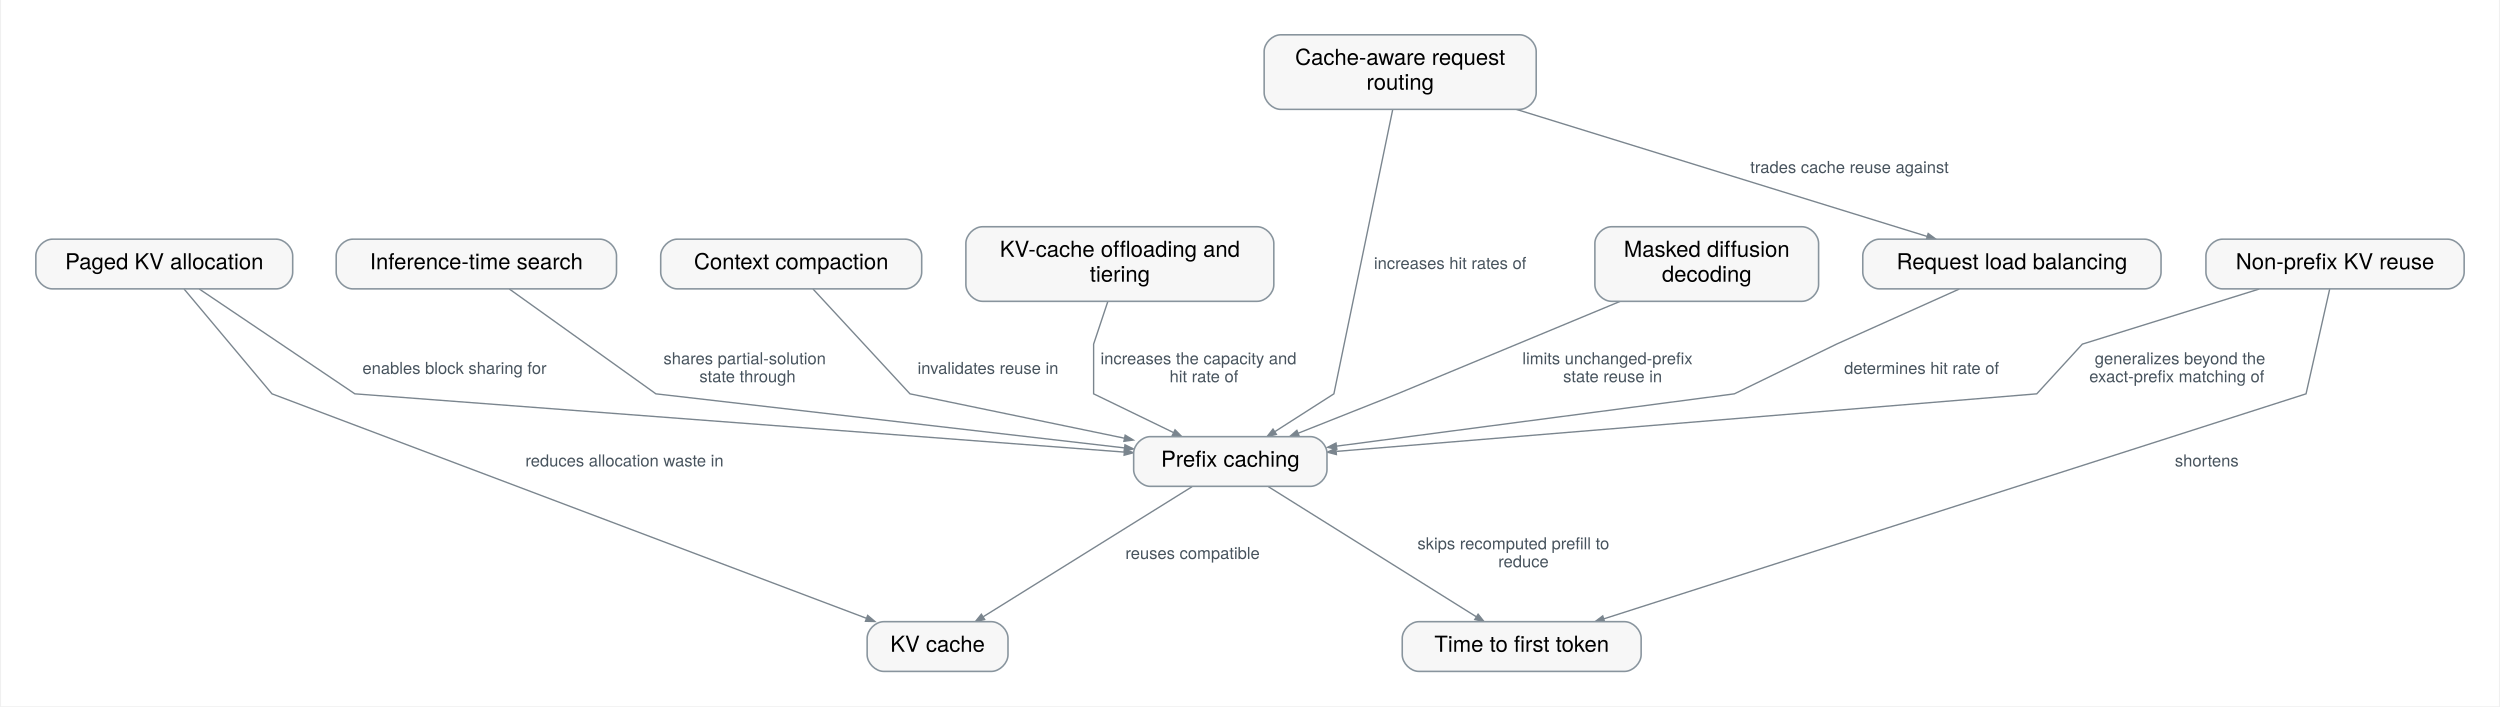
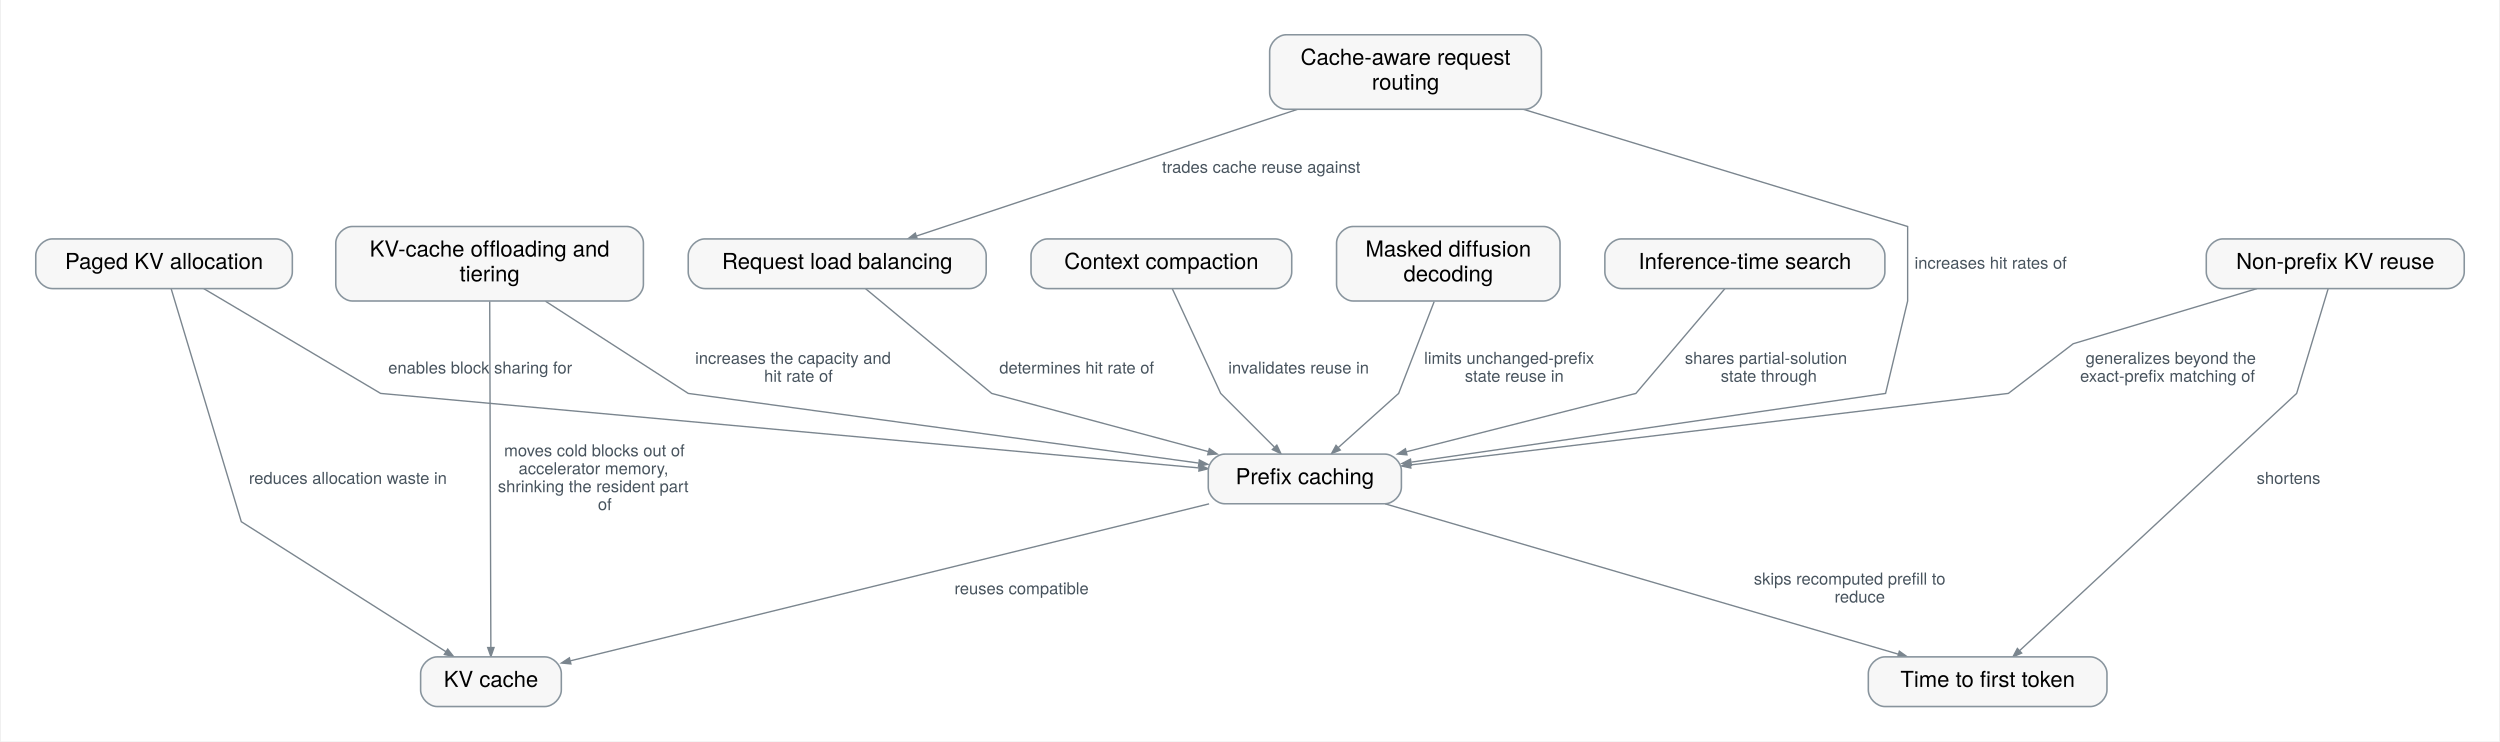
- <svg xmlns="http://www.w3.org/2000/svg" xmlns:xlink="http://www.w3.org/1999/xlink" width="1809pt" height="511pt" viewBox="0.00 0.00 1808.90 511.40" font-family="Helvetica Neue, Helvetica, Arial, sans-serif" role="group" aria-label="How does Prefix caching connect?">
-   <g id="graph0" class="graph" transform="scale(1 1) rotate(0) translate(25.2 486.2)">
-     <polygon fill="white" stroke="transparent" points="-25.2,25.2 -25.2,-486.2 1783.7,-486.2 1783.7,25.2 -25.2,25.2" />
+ <svg xmlns="http://www.w3.org/2000/svg" xmlns:xlink="http://www.w3.org/1999/xlink" width="1811pt" height="537pt" viewBox="0.00 0.00 1810.90 537.40" font-family="Helvetica Neue, Helvetica, Arial, sans-serif" role="group" aria-label="How does Prefix caching connect?">
+   <g id="graph0" class="graph" transform="scale(1 1) rotate(0) translate(25.2 512.2)">
+     <polygon fill="white" stroke="transparent" points="-25.2,25.2 -25.2,-512.2 1785.7,-512.2 1785.7,25.2 -25.2,25.2" />
    <g id="relation-rel.prefix-cache.kv-cache" class="edge">
-       <path fill="none" stroke="#7a858e" d="M837.28,-133.74C798.37,-109.52 727.66,-65.49 686.06,-39.58" />
-       <polygon fill="#7a858e" stroke="#7a858e" points="687.11,-37.56 680.39,-36.05 684.7,-41.42 687.11,-37.56" />
-       <text text-anchor="start" x="789" y="-81.4" font-family="Helvetica Neue" font-size="12.00" fill="#47535d" paint-order="stroke" stroke="white" stroke-width="4" stroke-linejoin="round">reuses compatible</text>
+       <path fill="none" stroke="#7a858e" d="M850.58,-146.94C732.91,-118.02 496.45,-59.91 387.44,-33.12" />
+       <polygon fill="#7a858e" stroke="#7a858e" points="387.94,-30.9 381.08,-31.55 386.85,-35.32 387.94,-30.9" />
+       <text text-anchor="start" x="666" y="-81.4" font-family="Helvetica Neue" font-size="12.00" fill="#47535d" paint-order="stroke" stroke="white" stroke-width="4" stroke-linejoin="round">reuses compatible</text>
    </g>
    <g id="relation-rel.prefix-cache.ttft" class="edge">
-       <path fill="none" stroke="#7a858e" d="M892.58,-133.74C931.31,-109.52 1001.69,-65.49 1043.1,-39.58" />
-       <polygon fill="#7a858e" stroke="#7a858e" points="1044.44,-41.43 1048.74,-36.05 1042.03,-37.57 1044.44,-41.43" />
-       <text text-anchor="start" x="1000.5" y="-88.4" font-family="Helvetica Neue" font-size="12.00" fill="#47535d" paint-order="stroke" stroke="white" stroke-width="4" stroke-linejoin="round">skips recomputed prefill to</text>
-       <text text-anchor="start" x="1059" y="-75.4" font-family="Helvetica Neue" font-size="12.00" fill="#47535d" paint-order="stroke" stroke="white" stroke-width="4" stroke-linejoin="round">reduce</text>
+       <path fill="none" stroke="#7a858e" d="M978.24,-146.94C1071.39,-119.65 1253.27,-66.38 1350.33,-37.94" />
+       <polygon fill="#7a858e" stroke="#7a858e" points="1351,-40.12 1356.6,-36.11 1349.72,-35.75 1351,-40.12" />
+       <text text-anchor="start" x="1245.5" y="-88.4" font-family="Helvetica Neue" font-size="12.00" fill="#47535d" paint-order="stroke" stroke="white" stroke-width="4" stroke-linejoin="round">skips recomputed prefill to</text>
+       <text text-anchor="start" x="1304" y="-75.4" font-family="Helvetica Neue" font-size="12.00" fill="#47535d" paint-order="stroke" stroke="white" stroke-width="4" stroke-linejoin="round">reduce</text>
    </g>
    <g id="relation-rel.paged-kv.prefix-cache" class="edge">
-       <path fill="none" stroke="#7a858e" d="M118.31,-276.94C158.15,-250.09 231,-201 231,-201 231,-201 619.22,-171.61 788.08,-158.82" />
-       <polygon fill="#7a858e" stroke="#7a858e" points="788.42,-161.08 794.73,-158.32 788.08,-156.54 788.42,-161.08" />
-       <text text-anchor="start" x="236.5" y="-215.4" font-family="Helvetica Neue" font-size="12.00" fill="#47535d" paint-order="stroke" stroke="white" stroke-width="4" stroke-linejoin="round">enables block sharing for</text>
+       <path fill="none" stroke="#7a858e" d="M121.8,-302.94C167.12,-276.09 250,-227 250,-227 250,-227 667.27,-189.01 843.21,-172.99" />
+       <polygon fill="#7a858e" stroke="#7a858e" points="843.61,-175.24 849.88,-172.38 843.2,-170.71 843.61,-175.24" />
+       <text text-anchor="start" x="255.5" y="-241.4" font-family="Helvetica Neue" font-size="12.00" fill="#47535d" paint-order="stroke" stroke="white" stroke-width="4" stroke-linejoin="round">enables block sharing for</text>
    </g>
    <g id="relation-rel.paged-kv.kv-cache" class="edge">
-       <path fill="none" stroke="#7a858e" d="M107.31,-276.94C129.82,-250.09 171,-201 171,-201 171,-201 477.24,-85.37 601.52,-38.44" />
-       <polygon fill="#7a858e" stroke="#7a858e" points="602.38,-40.55 607.65,-36.12 600.77,-36.29 602.38,-40.55" />
-       <text text-anchor="start" x="354.5" y="-148.4" font-family="Helvetica Neue" font-size="12.00" fill="#47535d" paint-order="stroke" stroke="white" stroke-width="4" stroke-linejoin="round">reduces allocation waste in</text>
+       <path fill="none" stroke="#7a858e" d="M98.17,-302.83C112.03,-256.79 149,-134 149,-134 149,-134 245.27,-72.84 297.39,-39.72" />
+       <polygon fill="#7a858e" stroke="#7a858e" points="298.64,-41.62 302.9,-36.22 296.2,-37.78 298.64,-41.62" />
+       <text text-anchor="start" x="154.5" y="-161.4" font-family="Helvetica Neue" font-size="12.00" fill="#47535d" paint-order="stroke" stroke="white" stroke-width="4" stroke-linejoin="round">reduces allocation waste in</text>
    </g>
    <g id="relation-rel.load-balancing.prefix-cache" class="edge">
-       <path fill="none" stroke="#7a858e" d="M1392.9,-276.9C1355.49,-260.11 1304,-237 1304,-237 1304,-237 1230,-201 1230,-201 1230,-201 1049.1,-177.21 942,-163.13" />
-       <polygon fill="#7a858e" stroke="#7a858e" points="942.12,-160.85 935.38,-162.25 941.52,-165.36 942.12,-160.85" />
-       <text text-anchor="start" x="1309.5" y="-215.4" font-family="Helvetica Neue" font-size="12.00" fill="#47535d" paint-order="stroke" stroke="white" stroke-width="4" stroke-linejoin="round">determines hit rate of</text>
+       <path fill="none" stroke="#7a858e" d="M601.54,-302.94C633.88,-276.09 693,-227 693,-227 693,-227 783.39,-202.71 850.09,-184.79" />
+       <polygon fill="#7a858e" stroke="#7a858e" points="850.78,-186.96 856.47,-183.07 849.6,-182.56 850.78,-186.96" />
+       <text text-anchor="start" x="698.5" y="-241.4" font-family="Helvetica Neue" font-size="12.00" fill="#47535d" paint-order="stroke" stroke="white" stroke-width="4" stroke-linejoin="round">determines hit rate of</text>
    </g>
    <g id="relation-rel.inference-time-search.prefix-cache" class="edge">
-       <path fill="none" stroke="#7a858e" d="M342.84,-276.94C380.37,-250.09 449,-201 449,-201 449,-201 667.99,-175.73 788.19,-161.86" />
-       <polygon fill="#7a858e" stroke="#7a858e" points="788.71,-164.09 794.9,-161.09 788.18,-159.57 788.71,-164.09" />
-       <text text-anchor="start" x="454.5" y="-222.4" font-family="Helvetica Neue" font-size="12.00" fill="#47535d" paint-order="stroke" stroke="white" stroke-width="4" stroke-linejoin="round">shares partial-solution</text>
-       <text text-anchor="start" x="480.5" y="-209.4" font-family="Helvetica Neue" font-size="12.00" fill="#47535d" paint-order="stroke" stroke="white" stroke-width="4" stroke-linejoin="round">state through</text>
+       <path fill="none" stroke="#7a858e" d="M1224.51,-302.94C1201.7,-276.09 1160,-227 1160,-227 1160,-227 1064.05,-202.61 993.49,-184.68" />
+       <polygon fill="#7a858e" stroke="#7a858e" points="994.03,-182.47 987.17,-183.07 992.91,-186.88 994.03,-182.47" />
+       <text text-anchor="start" x="1195.5" y="-248.4" font-family="Helvetica Neue" font-size="12.00" fill="#47535d" paint-order="stroke" stroke="white" stroke-width="4" stroke-linejoin="round">shares partial-solution</text>
+       <text text-anchor="start" x="1221.5" y="-235.4" font-family="Helvetica Neue" font-size="12.00" fill="#47535d" paint-order="stroke" stroke="white" stroke-width="4" stroke-linejoin="round">state through</text>
    </g>
    <g id="relation-rel.context-compaction.prefix-cache" class="edge">
-       <path fill="none" stroke="#7a858e" d="M562.77,-276.94C587.6,-250.09 633,-201 633,-201 633,-201 720.73,-182.85 788.29,-168.87" />
-       <polygon fill="#7a858e" stroke="#7a858e" points="788.86,-171.08 794.76,-167.53 787.94,-166.62 788.86,-171.08" />
-       <text text-anchor="start" x="638.5" y="-215.4" font-family="Helvetica Neue" font-size="12.00" fill="#47535d" paint-order="stroke" stroke="white" stroke-width="4" stroke-linejoin="round">invalidates reuse in</text>
+       <path fill="none" stroke="#7a858e" d="M823.89,-302.94C836.3,-276.09 859,-227 859,-227 859,-227 880.43,-205.57 897.89,-188.11" />
+       <polygon fill="#7a858e" stroke="#7a858e" points="899.7,-189.52 902.68,-183.32 896.48,-186.3 899.7,-189.52" />
+       <text text-anchor="start" x="864.5" y="-241.4" font-family="Helvetica Neue" font-size="12.00" fill="#47535d" paint-order="stroke" stroke="white" stroke-width="4" stroke-linejoin="round">invalidates reuse in</text>
    </g>
    <g id="relation-rel.kv-cache-offload.prefix-cache" class="edge">
-       <path fill="none" stroke="#7a858e" d="M776.28,-267.84C771.28,-252.85 766,-237 766,-237 766,-237 766,-201 766,-201 766,-201 796.56,-186.18 823.73,-173.01" />
-       <polygon fill="#7a858e" stroke="#7a858e" points="824.96,-174.94 829.82,-170.06 822.98,-170.85 824.96,-174.94" />
-       <text text-anchor="start" x="771" y="-222.4" font-family="Helvetica Neue" font-size="12.00" fill="#47535d" paint-order="stroke" stroke="white" stroke-width="4" stroke-linejoin="round">increases the capacity and</text>
-       <text text-anchor="start" x="821" y="-209.4" font-family="Helvetica Neue" font-size="12.00" fill="#47535d" paint-order="stroke" stroke="white" stroke-width="4" stroke-linejoin="round">hit rate of</text>
+       <path fill="none" stroke="#7a858e" d="M369.5,-293.85C412.09,-266.34 473,-227 473,-227 473,-227 715.04,-193.97 842.91,-176.52" />
+       <polygon fill="#7a858e" stroke="#7a858e" points="843.53,-178.73 849.66,-175.6 842.92,-174.22 843.53,-178.73" />
+       <text text-anchor="start" x="478" y="-248.4" font-family="Helvetica Neue" font-size="12.00" fill="#47535d" paint-order="stroke" stroke="white" stroke-width="4" stroke-linejoin="round">increases the capacity and</text>
+       <text text-anchor="start" x="528" y="-235.4" font-family="Helvetica Neue" font-size="12.00" fill="#47535d" paint-order="stroke" stroke="white" stroke-width="4" stroke-linejoin="round">hit rate of</text>
+     </g>
+     <g id="relation-rel.kv-cache-offload.kv-cache" class="edge">
+       <path fill="none" stroke="#7a858e" d="M329.09,-293.81C329.28,-236.07 329.74,-98.51 329.92,-42.92" />
+       <polygon fill="#7a858e" stroke="#7a858e" points="332.2,-42.76 329.94,-36.25 327.65,-42.74 332.2,-42.76" />
+       <text text-anchor="start" x="339.5" y="-181.4" font-family="Helvetica Neue" font-size="12.00" fill="#47535d" paint-order="stroke" stroke="white" stroke-width="4" stroke-linejoin="round">moves cold blocks out of</text>
+       <text text-anchor="start" x="350" y="-168.4" font-family="Helvetica Neue" font-size="12.00" fill="#47535d" paint-order="stroke" stroke="white" stroke-width="4" stroke-linejoin="round">accelerator memory,</text>
+       <text text-anchor="start" x="335" y="-155.4" font-family="Helvetica Neue" font-size="12.00" fill="#47535d" paint-order="stroke" stroke="white" stroke-width="4" stroke-linejoin="round">shrinking the resident part</text>
+       <text text-anchor="start" x="407.5" y="-142.4" font-family="Helvetica Neue" font-size="12.00" fill="#47535d" paint-order="stroke" stroke="white" stroke-width="4" stroke-linejoin="round">of</text>
    </g>
    <g id="relation-rel.non-prefix-kv-reuse.prefix-cache" class="edge">
-       <path fill="none" stroke="#7a858e" d="M1610.09,-276.9C1556.19,-260.11 1482,-237 1482,-237 1482,-237 1449,-201 1449,-201 1449,-201 1100.75,-172.38 942.1,-159.34" />
-       <polygon fill="#7a858e" stroke="#7a858e" points="941.82,-157.03 935.15,-158.77 941.45,-161.57 941.82,-157.03" />
-       <text text-anchor="start" x="1491" y="-222.4" font-family="Helvetica Neue" font-size="12.00" fill="#47535d" paint-order="stroke" stroke="white" stroke-width="4" stroke-linejoin="round">generalizes beyond the</text>
-       <text text-anchor="start" x="1487" y="-209.4" font-family="Helvetica Neue" font-size="12.00" fill="#47535d" paint-order="stroke" stroke="white" stroke-width="4" stroke-linejoin="round">exact-prefix matching of</text>
+       <path fill="none" stroke="#7a858e" d="M1610.25,-302.98C1554.26,-286.18 1477,-263 1477,-263 1477,-263 1430,-227 1430,-227 1430,-227 1139.21,-192.22 996.78,-175.18" />
+       <polygon fill="#7a858e" stroke="#7a858e" points="996.83,-172.9 990.11,-174.39 996.29,-177.42 996.83,-172.9" />
+       <text text-anchor="start" x="1486" y="-248.4" font-family="Helvetica Neue" font-size="12.00" fill="#47535d" paint-order="stroke" stroke="white" stroke-width="4" stroke-linejoin="round">generalizes beyond the</text>
+       <text text-anchor="start" x="1482" y="-235.4" font-family="Helvetica Neue" font-size="12.00" fill="#47535d" paint-order="stroke" stroke="white" stroke-width="4" stroke-linejoin="round">exact-prefix matching of</text>
    </g>
    <g id="relation-rel.non-prefix-kv-reuse.ttft" class="edge">
-       <path fill="none" stroke="#7a858e" d="M1661.15,-276.94C1655.09,-250.09 1644,-201 1644,-201 1644,-201 1281.25,-84.77 1135.53,-38.08" />
-       <polygon fill="#7a858e" stroke="#7a858e" points="1136.06,-35.86 1129.18,-36.04 1134.68,-40.19 1136.06,-35.86" />
-       <text text-anchor="start" x="1549" y="-148.4" font-family="Helvetica Neue" font-size="12.00" fill="#47535d" paint-order="stroke" stroke="white" stroke-width="4" stroke-linejoin="round">shortens</text>
+       <path fill="none" stroke="#7a858e" d="M1661.86,-302.94C1653.78,-276.09 1639,-227 1639,-227 1639,-227 1495.61,-93.86 1438.28,-40.62" />
+       <polygon fill="#7a858e" stroke="#7a858e" points="1439.64,-38.78 1433.33,-36.02 1436.55,-42.11 1439.64,-38.78" />
+       <text text-anchor="start" x="1610" y="-161.4" font-family="Helvetica Neue" font-size="12.00" fill="#47535d" paint-order="stroke" stroke="white" stroke-width="4" stroke-linejoin="round">shortens</text>
    </g>
    <g id="relation-rel.cache-aware-routing.prefix-cache" class="edge">
-       <path fill="none" stroke="#7a858e" d="M982.59,-406.84C970.03,-346.16 940,-201 940,-201 940,-201 917.62,-186.67 897.31,-173.68" />
-       <polygon fill="#7a858e" stroke="#7a858e" points="898.35,-171.65 891.65,-170.06 895.9,-175.48 898.35,-171.65" />
-       <text text-anchor="start" x="969" y="-291.4" font-family="Helvetica Neue" font-size="12.00" fill="#47535d" paint-order="stroke" stroke="white" stroke-width="4" stroke-linejoin="round">increases hit rates of</text>
+       <path fill="none" stroke="#7a858e" d="M1078.34,-432.98C1185.93,-400.17 1357,-348 1357,-348 1357,-348 1357,-294 1357,-294 1357,-294 1341,-227 1341,-227 1341,-227 1118.8,-194.8 997.25,-177.19" />
+       <polygon fill="#7a858e" stroke="#7a858e" points="997.23,-174.89 990.47,-176.21 996.57,-179.39 997.23,-174.89" />
+       <text text-anchor="start" x="1362" y="-317.4" font-family="Helvetica Neue" font-size="12.00" fill="#47535d" paint-order="stroke" stroke="white" stroke-width="4" stroke-linejoin="round">increases hit rates of</text>
    </g>
    <g id="relation-rel.cache-aware-routing.load-balancing" class="edge">
-       <path fill="none" stroke="#7a858e" d="M1072.11,-406.99C1158.88,-380.16 1292.14,-338.94 1369.52,-315.01" />
-       <polygon fill="#7a858e" stroke="#7a858e" points="1370.37,-317.13 1375.91,-313.04 1369.03,-312.78 1370.37,-317.13" />
-       <text text-anchor="start" x="1241.5" y="-360.9" font-family="Helvetica Neue" font-size="12.00" fill="#47535d" paint-order="stroke" stroke="white" stroke-width="4" stroke-linejoin="round">trades cache reuse against</text>
+       <path fill="none" stroke="#7a858e" d="M914.54,-432.91C833.97,-406.12 710.49,-365.06 638.54,-341.13" />
+       <polygon fill="#7a858e" stroke="#7a858e" points="639.06,-338.91 632.17,-339.02 637.62,-343.23 639.06,-338.91" />
+       <text text-anchor="start" x="816.5" y="-386.9" font-family="Helvetica Neue" font-size="12.00" fill="#47535d" paint-order="stroke" stroke="white" stroke-width="4" stroke-linejoin="round">trades cache reuse against</text>
    </g>
    <g id="relation-rel.masked-diffusion-decoding.prefix-cache" class="edge">
-       <path fill="none" stroke="#7a858e" d="M1147.31,-267.97C1081.04,-240.46 986,-201 986,-201 986,-201 947.7,-185.81 914.19,-172.51" />
-       <polygon fill="#7a858e" stroke="#7a858e" points="914.88,-170.34 908,-170.06 913.2,-174.57 914.88,-170.34" />
-       <text text-anchor="start" x="1076.5" y="-222.4" font-family="Helvetica Neue" font-size="12.00" fill="#47535d" paint-order="stroke" stroke="white" stroke-width="4" stroke-linejoin="round">limits unchanged-prefix</text>
-       <text text-anchor="start" x="1106" y="-209.4" font-family="Helvetica Neue" font-size="12.00" fill="#47535d" paint-order="stroke" stroke="white" stroke-width="4" stroke-linejoin="round">state reuse in</text>
+       <path fill="none" stroke="#7a858e" d="M1013.78,-293.6C1003.14,-266.1 988,-227 988,-227 988,-227 963.7,-205.2 944.15,-187.67" />
+       <polygon fill="#7a858e" stroke="#7a858e" points="945.66,-185.96 939.3,-183.32 942.62,-189.35 945.66,-185.96" />
+       <text text-anchor="start" x="1006.5" y="-248.4" font-family="Helvetica Neue" font-size="12.00" fill="#47535d" paint-order="stroke" stroke="white" stroke-width="4" stroke-linejoin="round">limits unchanged-prefix</text>
+       <text text-anchor="start" x="1036" y="-235.4" font-family="Helvetica Neue" font-size="12.00" fill="#47535d" paint-order="stroke" stroke="white" stroke-width="4" stroke-linejoin="round">state reuse in</text>
    </g>
    <g id="concept-mlsys.prefix-cache" class="node">
      <g id="a_concept-mlsys.prefix-cache">
        <a xlink:title="Reusing compatible computed state for an identical request prefix.">
-           <path fill="#f7f7f7" stroke="#88949d" stroke-width="1.15" d="M923,-170C923,-170 807,-170 807,-170 801,-170 795,-164 795,-158 795,-158 795,-146 795,-146 795,-140 801,-134 807,-134 807,-134 923,-134 923,-134 929,-134 935,-140 935,-146 935,-146 935,-158 935,-158 935,-164 929,-170 923,-170" />
-           <text text-anchor="middle" x="865" y="-148.2" font-family="Helvetica Neue" font-size="16.00">Prefix caching</text>
+           <path fill="#f7f7f7" stroke="#88949d" stroke-width="1.15" d="M978,-183C978,-183 862,-183 862,-183 856,-183 850,-177 850,-171 850,-171 850,-159 850,-159 850,-153 856,-147 862,-147 862,-147 978,-147 978,-147 984,-147 990,-153 990,-159 990,-159 990,-171 990,-171 990,-177 984,-183 978,-183" />
+           <text text-anchor="middle" x="920" y="-161.2" font-family="Helvetica Neue" font-size="16.00">Prefix caching</text>
        </a>
      </g>
    </g>
    <g id="concept-mlsys.kv-cache" class="node">
      <g id="a_concept-mlsys.kv-cache">
        <a xlink:title="Retained attention keys and values reused during autoregressive execution.">
-           <path fill="#f7f7f7" stroke="#88949d" stroke-width="1.15" d="M692,-36C692,-36 614,-36 614,-36 608,-36 602,-30 602,-24 602,-24 602,-12 602,-12 602,-6 608,0 614,0 614,0 692,0 692,0 698,0 704,-6 704,-12 704,-12 704,-24 704,-24 704,-30 698,-36 692,-36" />
-           <text text-anchor="middle" x="653" y="-14.2" font-family="Helvetica Neue" font-size="16.00">KV cache</text>
+           <path fill="#f7f7f7" stroke="#88949d" stroke-width="1.15" d="M369,-36C369,-36 291,-36 291,-36 285,-36 279,-30 279,-24 279,-24 279,-12 279,-12 279,-6 285,0 291,0 291,0 369,0 369,0 375,0 381,-6 381,-12 381,-12 381,-24 381,-24 381,-30 375,-36 369,-36" />
+           <text text-anchor="middle" x="330" y="-14.2" font-family="Helvetica Neue" font-size="16.00">KV cache</text>
        </a>
      </g>
    </g>
    <g id="concept-mlsys.paged-kv" class="node">
      <g id="a_concept-mlsys.paged-kv">
        <a xlink:title="Managing attention state in blocks to reduce allocation waste and support sharing.">
-           <path fill="#f7f7f7" stroke="#88949d" stroke-width="1.15" d="M174,-313C174,-313 12,-313 12,-313 6,-313 0,-307 0,-301 0,-301 0,-289 0,-289 0,-283 6,-277 12,-277 12,-277 174,-277 174,-277 180,-277 186,-283 186,-289 186,-289 186,-301 186,-301 186,-307 180,-313 174,-313" />
-           <text text-anchor="middle" x="93" y="-291.2" font-family="Helvetica Neue" font-size="16.00">Paged KV allocation</text>
+           <path fill="#f7f7f7" stroke="#88949d" stroke-width="1.15" d="M174,-339C174,-339 12,-339 12,-339 6,-339 0,-333 0,-327 0,-327 0,-315 0,-315 0,-309 6,-303 12,-303 12,-303 174,-303 174,-303 180,-303 186,-309 186,-315 186,-315 186,-327 186,-327 186,-333 180,-339 174,-339" />
+           <text text-anchor="middle" x="93" y="-317.2" font-family="Helvetica Neue" font-size="16.00">Paged KV allocation</text>
        </a>
      </g>
    </g>
    <g id="concept-mlsys.ttft" class="node">
      <g id="a_concept-mlsys.ttft">
        <a xlink:title="Latency from request arrival until the first generated token is returned, dominated by queueing and prefill.">
-           <path fill="#f7f7f7" stroke="#88949d" stroke-width="1.15" d="M1150.5,-36C1150.5,-36 1001.5,-36 1001.5,-36 995.5,-36 989.5,-30 989.5,-24 989.5,-24 989.5,-12 989.5,-12 989.5,-6 995.5,0 1001.5,0 1001.5,0 1150.5,0 1150.5,0 1156.5,0 1162.5,-6 1162.5,-12 1162.5,-12 1162.5,-24 1162.5,-24 1162.5,-30 1156.5,-36 1150.5,-36" />
-           <text text-anchor="middle" x="1076" y="-14.2" font-family="Helvetica Neue" font-size="16.00">Time to first token</text>
+           <path fill="#f7f7f7" stroke="#88949d" stroke-width="1.15" d="M1489.5,-36C1489.5,-36 1340.5,-36 1340.5,-36 1334.5,-36 1328.5,-30 1328.5,-24 1328.5,-24 1328.5,-12 1328.5,-12 1328.5,-6 1334.5,0 1340.5,0 1340.5,0 1489.5,0 1489.5,0 1495.5,0 1501.5,-6 1501.5,-12 1501.5,-12 1501.5,-24 1501.5,-24 1501.5,-30 1495.5,-36 1489.5,-36" />
+           <text text-anchor="middle" x="1415" y="-14.2" font-family="Helvetica Neue" font-size="16.00">Time to first token</text>
        </a>
      </g>
    </g>
    <g id="concept-mlsys.load-balancing" class="node">
      <g id="a_concept-mlsys.load-balancing">
        <a xlink:title="Distributing requests across replicas according to load, locality, or cached state.">
-           <path fill="#f7f7f7" stroke="#88949d" stroke-width="1.15" d="M1527,-313C1527,-313 1335,-313 1335,-313 1329,-313 1323,-307 1323,-301 1323,-301 1323,-289 1323,-289 1323,-283 1329,-277 1335,-277 1335,-277 1527,-277 1527,-277 1533,-277 1539,-283 1539,-289 1539,-289 1539,-301 1539,-301 1539,-307 1533,-313 1527,-313" />
-           <text text-anchor="middle" x="1431" y="-291.2" font-family="Helvetica Neue" font-size="16.00">Request load balancing</text>
+           <path fill="#f7f7f7" stroke="#88949d" stroke-width="1.15" d="M677,-339C677,-339 485,-339 485,-339 479,-339 473,-333 473,-327 473,-327 473,-315 473,-315 473,-309 479,-303 485,-303 485,-303 677,-303 677,-303 683,-303 689,-309 689,-315 689,-315 689,-327 689,-327 689,-333 683,-339 677,-339" />
+           <text text-anchor="middle" x="581" y="-317.2" font-family="Helvetica Neue" font-size="16.00">Request load balancing</text>
        </a>
      </g>
    </g>
    <g id="concept-mlsys.inference-time-search" class="node">
      <g id="a_concept-mlsys.inference-time-search">
        <a xlink:title="Exploring a tree of partial solutions, as in beam or tree search, guided by a scorer, to find a higher-quality output.">
-           <path fill="#f7f7f7" stroke="#88949d" stroke-width="1.15" d="M408.5,-313C408.5,-313 229.5,-313 229.5,-313 223.5,-313 217.5,-307 217.5,-301 217.5,-301 217.5,-289 217.5,-289 217.5,-283 223.5,-277 229.5,-277 229.5,-277 408.5,-277 408.5,-277 414.5,-277 420.5,-283 420.5,-289 420.5,-289 420.5,-301 420.5,-301 420.5,-307 414.5,-313 408.5,-313" />
-           <text text-anchor="middle" x="319" y="-291.2" font-family="Helvetica Neue" font-size="16.00">Inference-time search</text>
+           <path fill="#f7f7f7" stroke="#88949d" stroke-width="1.15" d="M1328.5,-339C1328.5,-339 1149.5,-339 1149.5,-339 1143.5,-339 1137.5,-333 1137.5,-327 1137.5,-327 1137.5,-315 1137.5,-315 1137.5,-309 1143.5,-303 1149.5,-303 1149.5,-303 1328.5,-303 1328.5,-303 1334.5,-303 1340.5,-309 1340.5,-315 1340.5,-315 1340.5,-327 1340.5,-327 1340.5,-333 1334.5,-339 1328.5,-339" />
+           <text text-anchor="middle" x="1239" y="-317.2" font-family="Helvetica Neue" font-size="16.00">Inference-time search</text>
        </a>
      </g>
    </g>
    <g id="concept-mlsys.context-compaction" class="node">
      <g id="a_concept-mlsys.context-compaction">
        <a xlink:title="Replacing older parts of an agent's context with summaries or structured records so a long task fits the model's input budget.">
-           <path fill="#f7f7f7" stroke="#88949d" stroke-width="1.15" d="M629.5,-313C629.5,-313 464.5,-313 464.5,-313 458.5,-313 452.5,-307 452.5,-301 452.5,-301 452.5,-289 452.5,-289 452.5,-283 458.5,-277 464.5,-277 464.5,-277 629.5,-277 629.5,-277 635.5,-277 641.5,-283 641.5,-289 641.5,-289 641.5,-301 641.5,-301 641.5,-307 635.5,-313 629.5,-313" />
-           <text text-anchor="middle" x="547" y="-291.2" font-family="Helvetica Neue" font-size="16.00">Context compaction</text>
+           <path fill="#f7f7f7" stroke="#88949d" stroke-width="1.15" d="M898.5,-339C898.5,-339 733.5,-339 733.5,-339 727.5,-339 721.5,-333 721.5,-327 721.5,-327 721.5,-315 721.5,-315 721.5,-309 727.5,-303 733.5,-303 733.5,-303 898.5,-303 898.5,-303 904.5,-303 910.5,-309 910.5,-315 910.5,-315 910.5,-327 910.5,-327 910.5,-333 904.5,-339 898.5,-339" />
+           <text text-anchor="middle" x="816" y="-317.2" font-family="Helvetica Neue" font-size="16.00">Context compaction</text>
        </a>
      </g>
    </g>
    <g id="concept-mlsys.kv-cache-offload" class="node">
      <g id="a_concept-mlsys.kv-cache-offload">
        <a xlink:title="Moving KV-cache blocks from accelerator memory to host memory or SSD and reloading them on reuse, extending cache capacity at transfer bandwidth and latency cost.">
-           <path fill="#f7f7f7" stroke="#88949d" stroke-width="1.15" d="M884.5,-322C884.5,-322 685.5,-322 685.5,-322 679.5,-322 673.5,-316 673.5,-310 673.5,-310 673.5,-280 673.5,-280 673.5,-274 679.5,-268 685.5,-268 685.5,-268 884.5,-268 884.5,-268 890.5,-268 896.5,-274 896.5,-280 896.5,-280 896.5,-310 896.5,-310 896.5,-316 890.5,-322 884.5,-322" />
-           <text text-anchor="middle" x="785" y="-300.2" font-family="Helvetica Neue" font-size="16.00">KV-cache offloading and</text>
-           <text text-anchor="middle" x="785" y="-282.2" font-family="Helvetica Neue" font-size="16.00">tiering</text>
+           <path fill="#f7f7f7" stroke="#88949d" stroke-width="1.15" d="M428.5,-348C428.5,-348 229.5,-348 229.5,-348 223.5,-348 217.5,-342 217.5,-336 217.5,-336 217.5,-306 217.5,-306 217.5,-300 223.5,-294 229.5,-294 229.5,-294 428.5,-294 428.5,-294 434.5,-294 440.5,-300 440.5,-306 440.5,-306 440.5,-336 440.5,-336 440.5,-342 434.5,-348 428.5,-348" />
+           <text text-anchor="middle" x="329" y="-326.2" font-family="Helvetica Neue" font-size="16.00">KV-cache offloading and</text>
+           <text text-anchor="middle" x="329" y="-308.2" font-family="Helvetica Neue" font-size="16.00">tiering</text>
        </a>
      </g>
    </g>
    <g id="concept-mlsys.non-prefix-kv-reuse" class="node">
      <g id="a_concept-mlsys.non-prefix-kv-reuse">
        <a xlink:title="Reusing precomputed KV entries for text chunks appearing at arbitrary positions across requests, selectively recomputing cross-chunk attention instead of the full prefill.">
-           <path fill="#f7f7f7" stroke="#88949d" stroke-width="1.15" d="M1746.5,-313C1746.5,-313 1583.5,-313 1583.5,-313 1577.5,-313 1571.5,-307 1571.5,-301 1571.5,-301 1571.5,-289 1571.5,-289 1571.5,-283 1577.5,-277 1583.5,-277 1583.5,-277 1746.5,-277 1746.5,-277 1752.5,-277 1758.5,-283 1758.5,-289 1758.5,-289 1758.5,-301 1758.5,-301 1758.5,-307 1752.5,-313 1746.5,-313" />
-           <text text-anchor="middle" x="1665" y="-291.2" font-family="Helvetica Neue" font-size="16.00">Non-prefix KV reuse</text>
+           <path fill="#f7f7f7" stroke="#88949d" stroke-width="1.15" d="M1748.5,-339C1748.5,-339 1585.5,-339 1585.5,-339 1579.5,-339 1573.5,-333 1573.5,-327 1573.5,-327 1573.5,-315 1573.5,-315 1573.5,-309 1579.5,-303 1585.5,-303 1585.5,-303 1748.5,-303 1748.5,-303 1754.5,-303 1760.5,-309 1760.5,-315 1760.5,-315 1760.5,-327 1760.5,-327 1760.5,-333 1754.5,-339 1748.5,-339" />
+           <text text-anchor="middle" x="1667" y="-317.2" font-family="Helvetica Neue" font-size="16.00">Non-prefix KV reuse</text>
        </a>
      </g>
    </g>
    <g id="concept-mlsys.cache-aware-routing" class="node">
      <g id="a_concept-mlsys.cache-aware-routing">
        <a xlink:title="Sending each request to the replica that already holds a reusable prefix or KV cache for it, trading load balance against cache reuse.">
-           <path fill="#f7f7f7" stroke="#88949d" stroke-width="1.15" d="M1074.5,-461C1074.5,-461 901.5,-461 901.5,-461 895.5,-461 889.5,-455 889.5,-449 889.5,-449 889.5,-419 889.5,-419 889.5,-413 895.5,-407 901.5,-407 901.5,-407 1074.5,-407 1074.5,-407 1080.5,-407 1086.5,-413 1086.5,-419 1086.5,-419 1086.5,-449 1086.5,-449 1086.5,-455 1080.5,-461 1074.5,-461" />
-           <text text-anchor="middle" x="988" y="-439.2" font-family="Helvetica Neue" font-size="16.00">Cache-aware request</text>
-           <text text-anchor="middle" x="988" y="-421.2" font-family="Helvetica Neue" font-size="16.00">routing</text>
+           <path fill="#f7f7f7" stroke="#88949d" stroke-width="1.15" d="M1079.5,-487C1079.5,-487 906.5,-487 906.5,-487 900.5,-487 894.5,-481 894.5,-475 894.5,-475 894.5,-445 894.5,-445 894.5,-439 900.5,-433 906.5,-433 906.5,-433 1079.5,-433 1079.5,-433 1085.5,-433 1091.5,-439 1091.5,-445 1091.5,-445 1091.5,-475 1091.5,-475 1091.5,-481 1085.5,-487 1079.5,-487" />
+           <text text-anchor="middle" x="993" y="-465.2" font-family="Helvetica Neue" font-size="16.00">Cache-aware request</text>
+           <text text-anchor="middle" x="993" y="-447.2" font-family="Helvetica Neue" font-size="16.00">routing</text>
        </a>
      </g>
    </g>
    <g id="concept-mlsys.masked-diffusion-decoding" class="node">
      <g id="a_concept-mlsys.masked-diffusion-decoding">
        <a xlink:title="Generating text by repeatedly predicting and committing masked positions in parallel, trading refinement passes for token parallelism while weakening the attention-state reuse that autoregressive decoding relies on.">
-           <path fill="#f7f7f7" stroke="#88949d" stroke-width="1.15" d="M1279,-322C1279,-322 1141,-322 1141,-322 1135,-322 1129,-316 1129,-310 1129,-310 1129,-280 1129,-280 1129,-274 1135,-268 1141,-268 1141,-268 1279,-268 1279,-268 1285,-268 1291,-274 1291,-280 1291,-280 1291,-310 1291,-310 1291,-316 1285,-322 1279,-322" />
-           <text text-anchor="middle" x="1210" y="-300.2" font-family="Helvetica Neue" font-size="16.00">Masked diffusion</text>
-           <text text-anchor="middle" x="1210" y="-282.2" font-family="Helvetica Neue" font-size="16.00">decoding</text>
+           <path fill="#f7f7f7" stroke="#88949d" stroke-width="1.15" d="M1093,-348C1093,-348 955,-348 955,-348 949,-348 943,-342 943,-336 943,-336 943,-306 943,-306 943,-300 949,-294 955,-294 955,-294 1093,-294 1093,-294 1099,-294 1105,-300 1105,-306 1105,-306 1105,-336 1105,-336 1105,-342 1099,-348 1093,-348" />
+           <text text-anchor="middle" x="1024" y="-326.2" font-family="Helvetica Neue" font-size="16.00">Masked diffusion</text>
+           <text text-anchor="middle" x="1024" y="-308.2" font-family="Helvetica Neue" font-size="16.00">decoding</text>
        </a>
      </g>
    </g>
  </g>
</svg>
